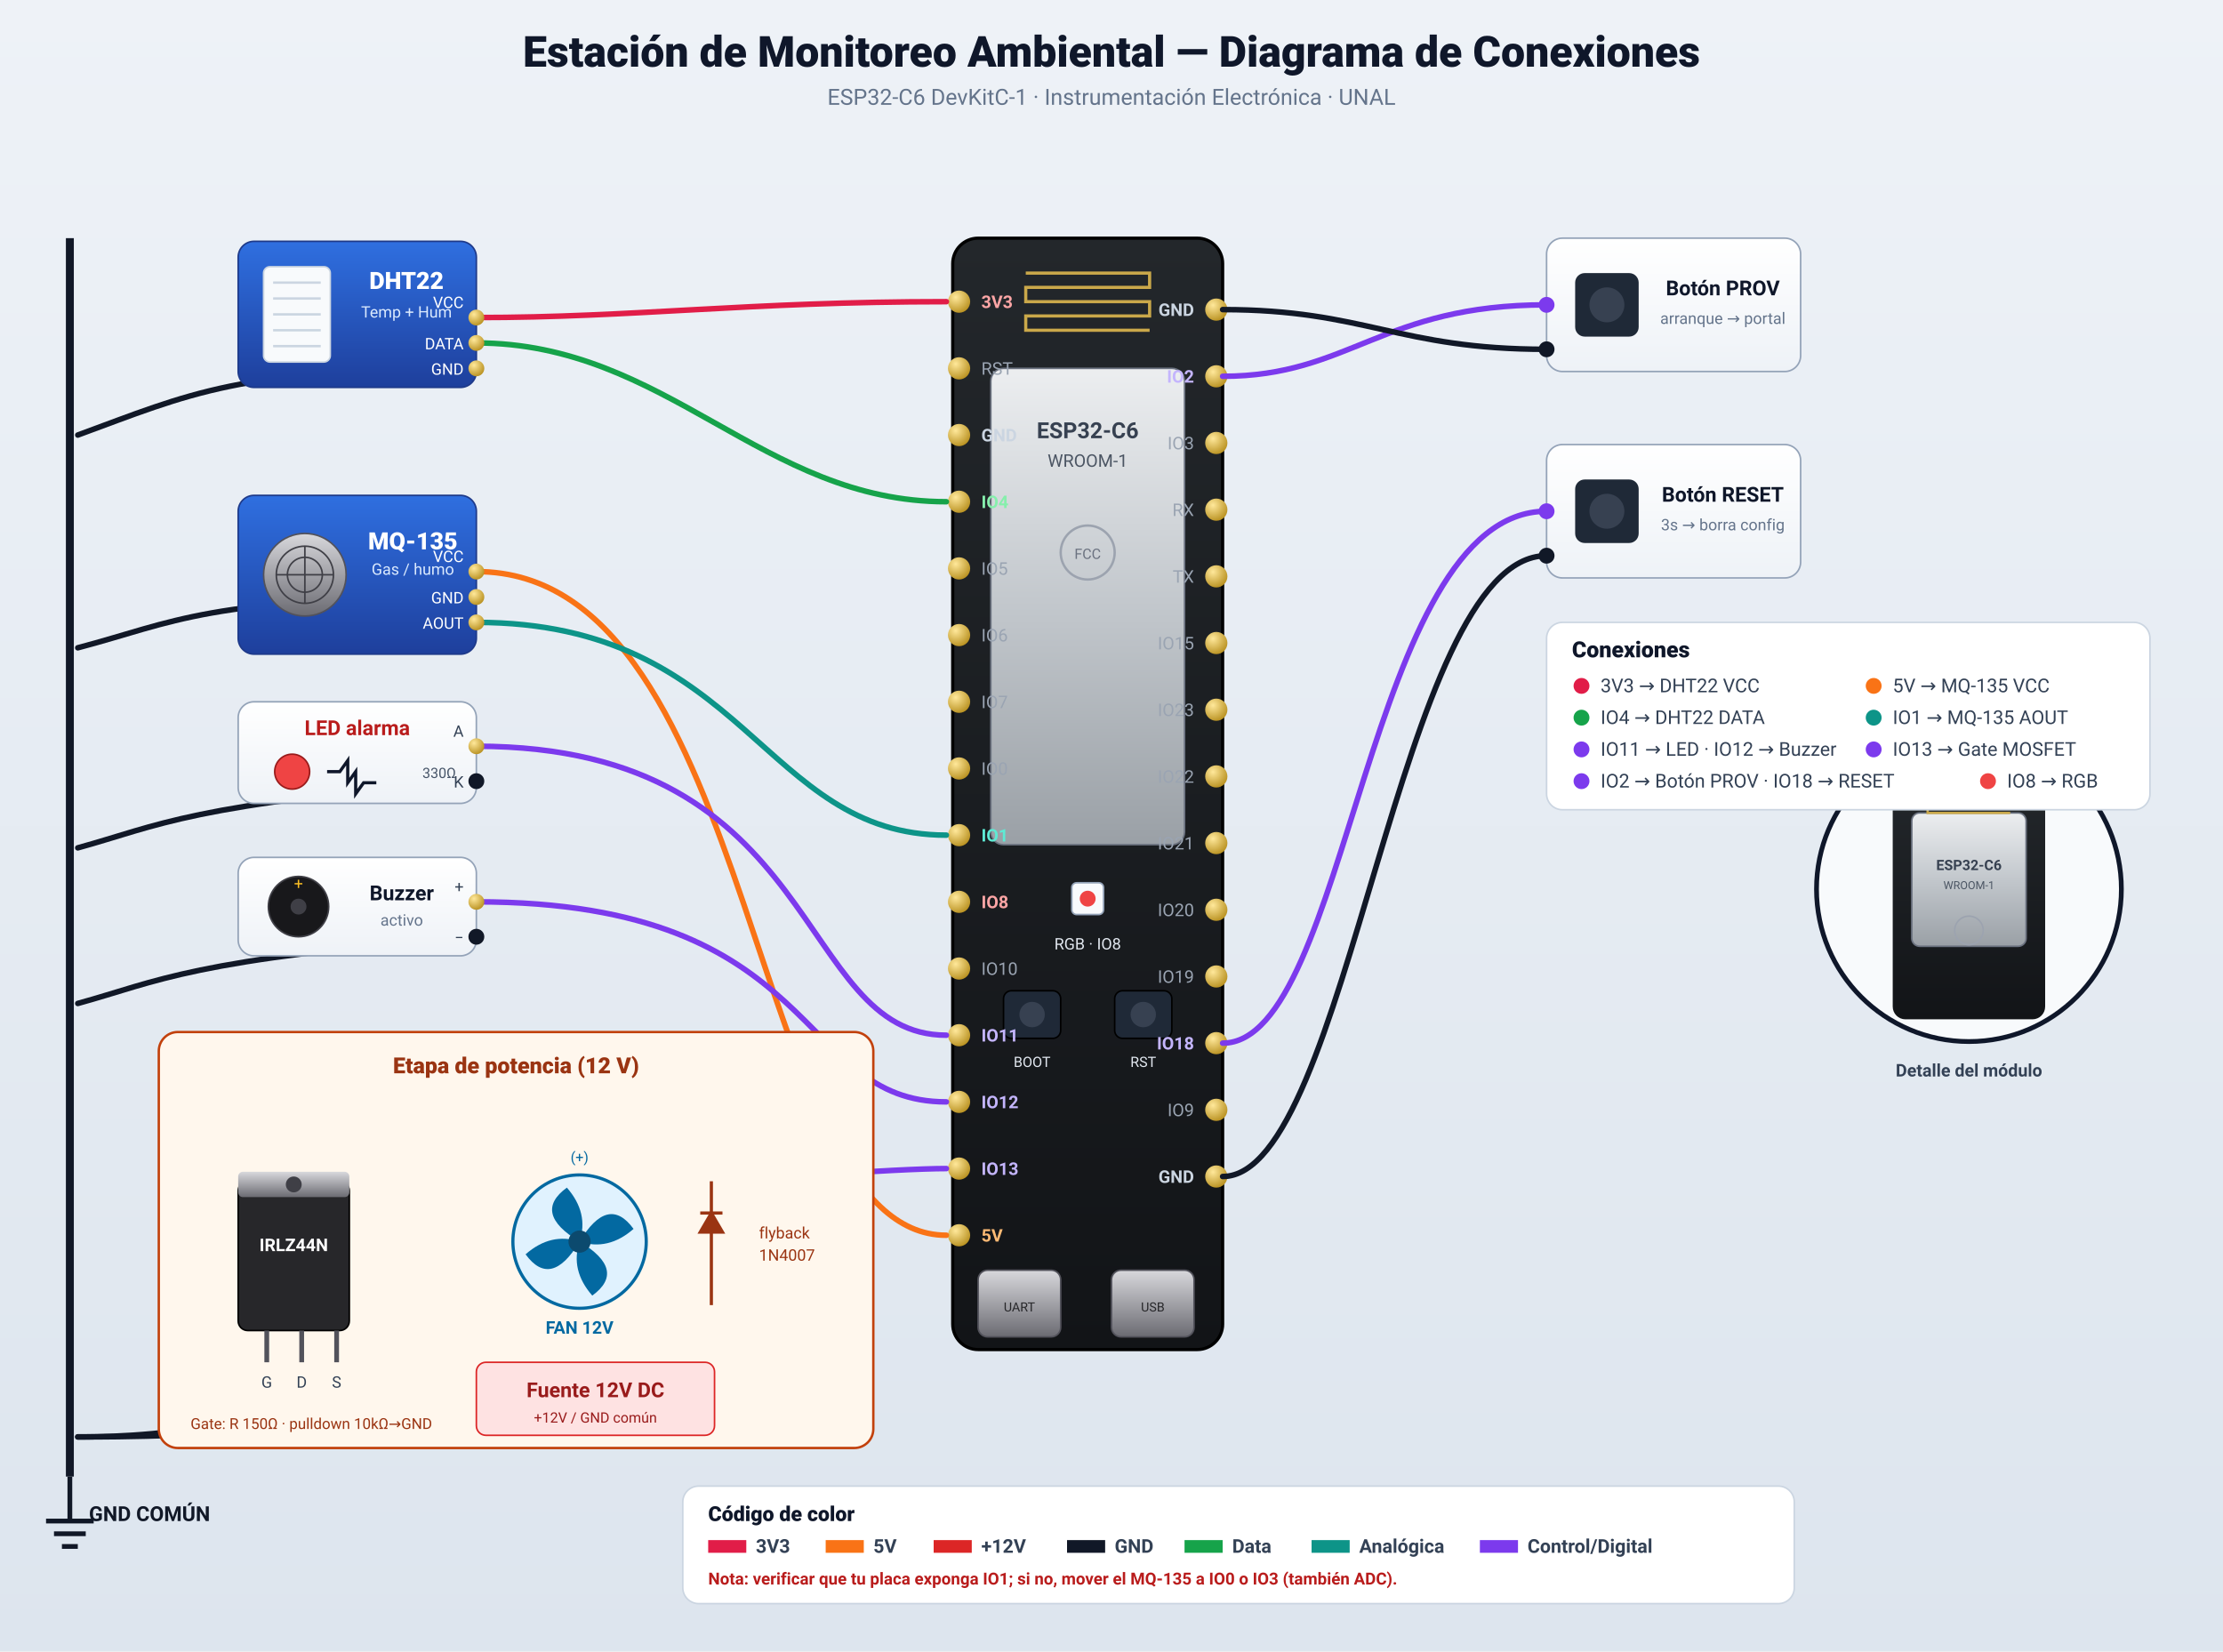
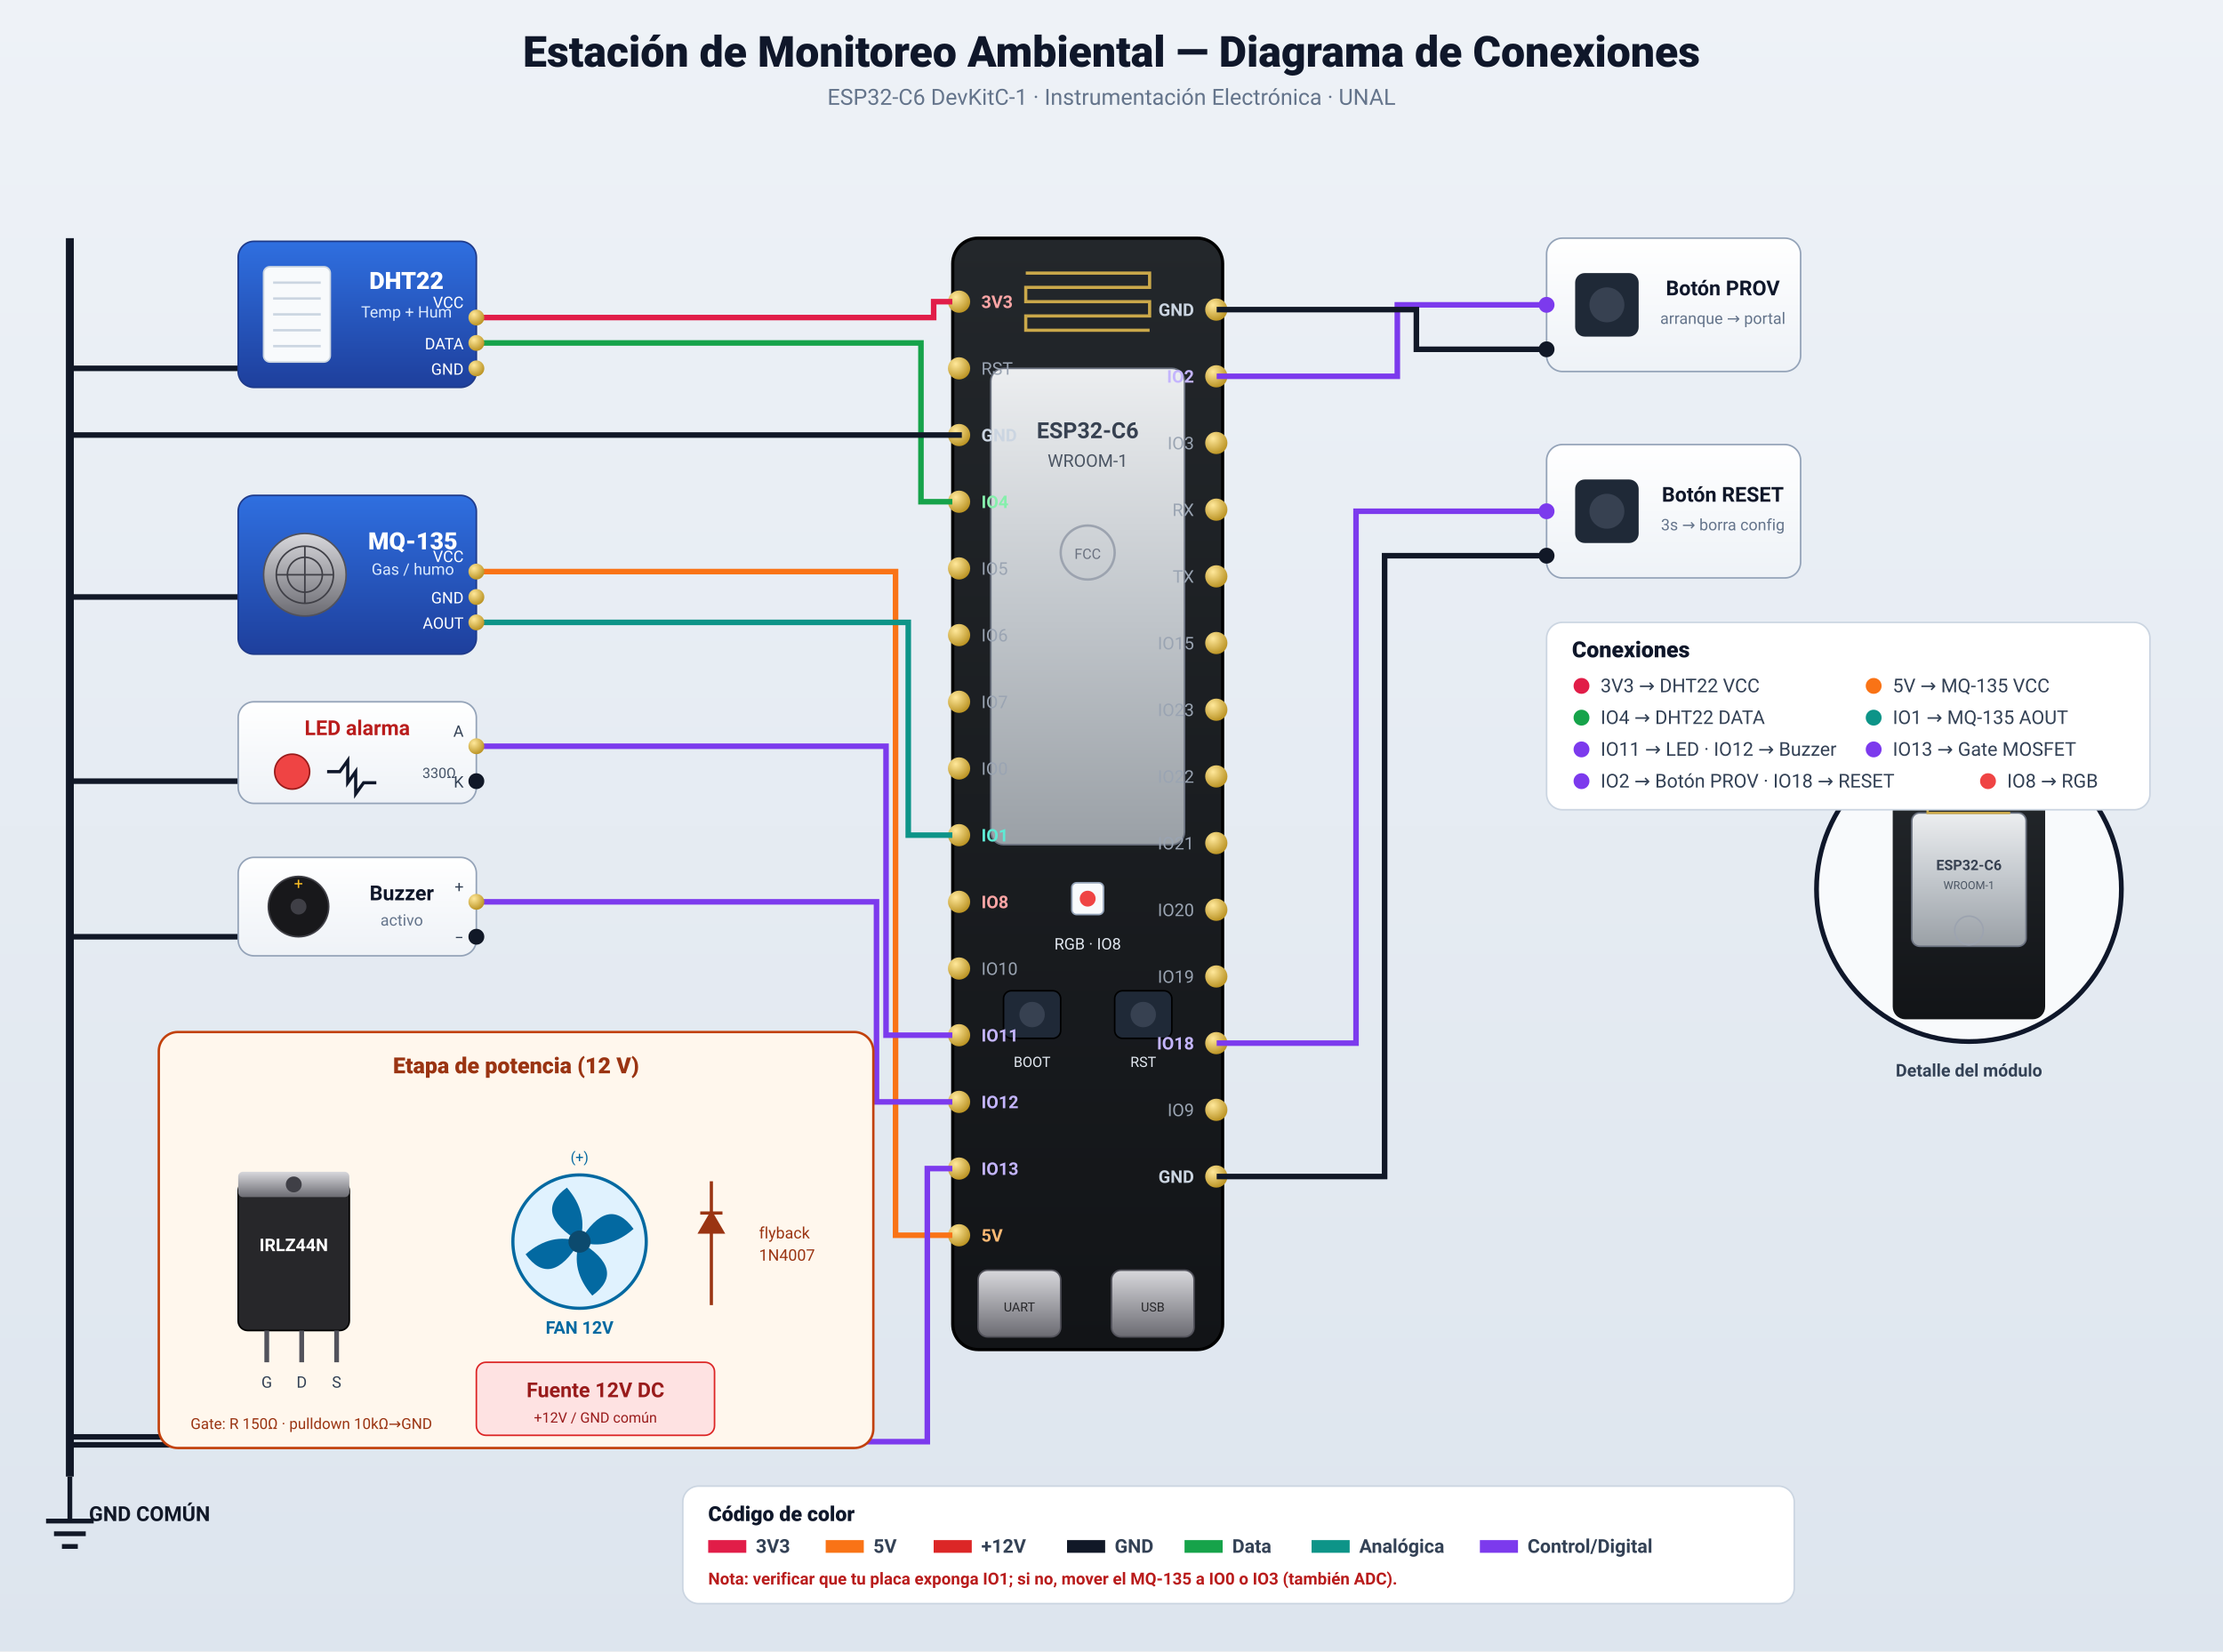
<svg xmlns="http://www.w3.org/2000/svg" viewBox="0 0 1400 1040" font-family="Segoe UI, Roboto, sans-serif">
  <defs>
    <linearGradient id="bg" x1="0" y1="0" x2="0" y2="1">
      <stop offset="0" stop-color="#eef2f7" />
      <stop offset="1" stop-color="#dde5ee" />
    </linearGradient>
    <linearGradient id="pcb" x1="0" y1="0" x2="0" y2="1">
      <stop offset="0" stop-color="#23272b" />
      <stop offset="1" stop-color="#121417" />
    </linearGradient>
    <linearGradient id="shield" x1="0" y1="0" x2="0" y2="1">
      <stop offset="0" stop-color="#eceef0" />
      <stop offset="0.5" stop-color="#c2c7cc" />
      <stop offset="1" stop-color="#9aa0a6" />
    </linearGradient>
    <radialGradient id="gold" cx="0.35" cy="0.3" r="0.75">
      <stop offset="0" stop-color="#ffe89a" />
      <stop offset="1" stop-color="#b8901f" />
    </radialGradient>
    <linearGradient id="modblue" x1="0" y1="0" x2="0" y2="1">
      <stop offset="0" stop-color="#2f6fe0" />
      <stop offset="1" stop-color="#1e3f9c" />
    </linearGradient>
    <linearGradient id="metal" x1="0" y1="0" x2="0" y2="1">
      <stop offset="0" stop-color="#d8d8dc" />
      <stop offset="1" stop-color="#6b6b72" />
    </linearGradient>
    <linearGradient id="card" x1="0" y1="0" x2="0" y2="1">
      <stop offset="0" stop-color="#ffffff" />
      <stop offset="1" stop-color="#eef2f7" />
    </linearGradient>
  </defs>
  <rect width="1400" height="1040" fill="url(#bg)" />
  <text x="700" y="42" text-anchor="middle" font-size="27" font-weight="800" fill="#0f172a">Estación de Monitoreo Ambiental — Diagrama de Conexiones</text>
  <text x="700" y="66" text-anchor="middle" font-size="14" fill="#64748b">ESP32-C6 DevKitC-1 · Instrumentación Electrónica · UNAL</text>
  <line x1="44" y1="150" x2="44" y2="930" stroke="#111827" stroke-width="5" />
  <text x="56" y="958" font-size="13" font-weight="700" fill="#111827">GND COMÚN</text>
  <g stroke="#111827" stroke-width="3">
    <line x1="44" y1="930" x2="44" y2="958" />
    <line x1="29" y1="958" x2="59" y2="958" />
    <line x1="34" y1="966" x2="54" y2="966" />
    <line x1="39" y1="974" x2="49" y2="974" />
  </g>
  <g>
    <rect x="600" y="150" width="170" height="700" rx="16" fill="url(#pcb)" stroke="#000" stroke-width="2" />
    <g stroke="#caa84a" stroke-width="2" fill="none">
      <path d="M646 172 h78 v9 h-78 v9 h78 v9 h-78 v9 h78" />
    </g>
    <rect x="624" y="232" width="122" height="300" rx="8" fill="url(#shield)" stroke="#6b7280" />
    <text x="685" y="276" text-anchor="middle" font-size="14" font-weight="700" fill="#374151">ESP32-C6</text>
    <text x="685" y="294" text-anchor="middle" font-size="11" fill="#4b5563">WROOM-1</text>
    <circle cx="685" cy="348" r="17" fill="none" stroke="#9ca3af" stroke-width="1.5" />
    <text x="685" y="352" text-anchor="middle" font-size="9" fill="#6b7280">FCC</text>
    <rect x="675" y="556" width="20" height="20" rx="3" fill="#f8fafc" stroke="#94a3b8" />
    <circle cx="685" cy="566" r="5" fill="#ef4444" />
    <text x="685" y="598" text-anchor="middle" font-size="10" fill="#e2e8f0">RGB · IO8</text>
    <rect x="632" y="624" width="36" height="30" rx="5" fill="#1f2937" stroke="#000" />
    <circle cx="650" cy="639" r="8" fill="#374151" />
    <text x="650" y="672" text-anchor="middle" font-size="9" fill="#e2e8f0">BOOT</text>
    <rect x="702" y="624" width="36" height="30" rx="5" fill="#1f2937" stroke="#000" />
    <circle cx="720" cy="639" r="8" fill="#374151" />
    <text x="720" y="672" text-anchor="middle" font-size="9" fill="#e2e8f0">RST</text>
    <rect x="616" y="800" width="52" height="42" rx="6" fill="url(#metal)" stroke="#52525b" />
    <text x="642" y="826" text-anchor="middle" font-size="8" fill="#27272a">UART</text>
    <rect x="700" y="800" width="52" height="42" rx="6" fill="url(#metal)" stroke="#52525b" />
    <text x="726" y="826" text-anchor="middle" font-size="8" fill="#27272a">USB</text>
    <g>
      <circle cx="604" cy="190" r="7" fill="url(#gold)" />
      <text x="618" y="194" font-size="11" font-weight="700" fill="#fca5a5">3V3</text>
      <circle cx="604" cy="232" r="7" fill="url(#gold)" />
      <text x="618" y="236" font-size="11" fill="#9aa4b2">RST</text>
      <circle cx="604" cy="274" r="7" fill="url(#gold)" />
      <text x="618" y="278" font-size="11" font-weight="700" fill="#cbd5e1">GND</text>
      <circle cx="604" cy="316" r="7" fill="url(#gold)" />
      <text x="618" y="320" font-size="11" font-weight="700" fill="#86efac">IO4</text>
      <circle cx="604" cy="358" r="7" fill="url(#gold)" />
      <text x="618" y="362" font-size="11" fill="#9aa4b2">IO5</text>
      <circle cx="604" cy="400" r="7" fill="url(#gold)" />
      <text x="618" y="404" font-size="11" fill="#9aa4b2">IO6</text>
      <circle cx="604" cy="442" r="7" fill="url(#gold)" />
      <text x="618" y="446" font-size="11" fill="#9aa4b2">IO7</text>
      <circle cx="604" cy="484" r="7" fill="url(#gold)" />
      <text x="618" y="488" font-size="11" fill="#9aa4b2">IO0</text>
      <circle cx="604" cy="526" r="7" fill="url(#gold)" />
      <text x="618" y="530" font-size="11" font-weight="700" fill="#5eead4">IO1</text>
      <circle cx="604" cy="568" r="7" fill="url(#gold)" />
      <text x="618" y="572" font-size="11" font-weight="700" fill="#fca5a5">IO8</text>
      <circle cx="604" cy="610" r="7" fill="url(#gold)" />
      <text x="618" y="614" font-size="11" fill="#9aa4b2">IO10</text>
      <circle cx="604" cy="652" r="7" fill="url(#gold)" />
      <text x="618" y="656" font-size="11" font-weight="700" fill="#c4b5fd">IO11</text>
      <circle cx="604" cy="694" r="7" fill="url(#gold)" />
      <text x="618" y="698" font-size="11" font-weight="700" fill="#c4b5fd">IO12</text>
      <circle cx="604" cy="736" r="7" fill="url(#gold)" />
      <text x="618" y="740" font-size="11" font-weight="700" fill="#c4b5fd">IO13</text>
      <circle cx="604" cy="778" r="7" fill="url(#gold)" />
      <text x="618" y="782" font-size="11" font-weight="700" fill="#fdba74">5V</text>
    </g>
    <g text-anchor="end">
      <circle cx="766" cy="195" r="7" fill="url(#gold)" />
      <text x="752" y="199" font-size="11" font-weight="700" fill="#cbd5e1">GND</text>
      <circle cx="766" cy="237" r="7" fill="url(#gold)" />
      <text x="752" y="241" font-size="11" font-weight="700" fill="#c4b5fd">IO2</text>
      <circle cx="766" cy="279" r="7" fill="url(#gold)" />
      <text x="752" y="283" font-size="11" fill="#9aa4b2">IO3</text>
      <circle cx="766" cy="321" r="7" fill="url(#gold)" />
      <text x="752" y="325" font-size="11" fill="#9aa4b2">RX</text>
      <circle cx="766" cy="363" r="7" fill="url(#gold)" />
      <text x="752" y="367" font-size="11" fill="#9aa4b2">TX</text>
      <circle cx="766" cy="405" r="7" fill="url(#gold)" />
      <text x="752" y="409" font-size="11" fill="#9aa4b2">IO15</text>
      <circle cx="766" cy="447" r="7" fill="url(#gold)" />
      <text x="752" y="451" font-size="11" fill="#9aa4b2">IO23</text>
      <circle cx="766" cy="489" r="7" fill="url(#gold)" />
      <text x="752" y="493" font-size="11" fill="#9aa4b2">IO22</text>
      <circle cx="766" cy="531" r="7" fill="url(#gold)" />
      <text x="752" y="535" font-size="11" fill="#9aa4b2">IO21</text>
      <circle cx="766" cy="573" r="7" fill="url(#gold)" />
      <text x="752" y="577" font-size="11" fill="#9aa4b2">IO20</text>
      <circle cx="766" cy="615" r="7" fill="url(#gold)" />
      <text x="752" y="619" font-size="11" fill="#9aa4b2">IO19</text>
      <circle cx="766" cy="657" r="7" fill="url(#gold)" />
      <text x="752" y="661" font-size="11" font-weight="700" fill="#c4b5fd">IO18</text>
      <circle cx="766" cy="699" r="7" fill="url(#gold)" />
      <text x="752" y="703" font-size="11" fill="#9aa4b2">IO9</text>
      <circle cx="766" cy="741" r="7" fill="url(#gold)" />
      <text x="752" y="745" font-size="11" font-weight="700" fill="#cbd5e1">GND</text>
    </g>
  </g>
-   <g fill="none" stroke-width="3.5" stroke-linecap="round" stroke-linejoin="round">
-     <path d="M300 200 C 400 200, 470 190, 596 190" stroke="#e11d48" />
-     <path d="M300 216 C 420 216, 480 316, 596 316" stroke="#16a34a" />
-     <path d="M300 232 C 150 232, 120 248, 49 274" stroke="#111827" />
-     <path d="M300 360 C 480 360, 470 778, 596 778" stroke="#f97316" />
-     <path d="M300 376 C 130 376, 110 392, 49 408" stroke="#111827" />
-     <path d="M300 392 C 470 392, 480 526, 596 526" stroke="#0d9488" />
-     <path d="M300 470 C 520 470, 500 652, 596 652" stroke="#7c3aed" />
-     <path d="M300 492 C 120 506, 100 520, 49 534" stroke="#111827" />
-     <path d="M300 568 C 520 568, 500 694, 596 694" stroke="#7c3aed" />
-     <path d="M300 590 C 120 604, 100 618, 49 632" stroke="#111827" />
-     <path d="M168 838 C 168 760, 540 736, 596 736" stroke="#7c3aed" />
-     <path d="M212 838 C 212 905, 70 905, 49 905" stroke="#111827" />
-     <path d="M190 838 C 190 895, 320 880, 345 822" stroke="#475569" stroke-width="3" />
-     <path d="M365 742 C 250 720, 250 860, 300 872" stroke="#dc2626" stroke-width="4.5" />
-     <path d="M300 896 C 110 905, 80 905, 49 905" stroke="#111827" />
-     <path d="M974 192 C 870 192, 850 237, 770 237" stroke="#7c3aed" />
-     <path d="M974 220 C 880 220, 860 195, 770 195" stroke="#111827" />
-     <path d="M974 322 C 860 322, 850 657, 770 657" stroke="#7c3aed" />
-     <path d="M974 350 C 880 350, 850 741, 770 741" stroke="#111827" />
+   <g fill="none" stroke-width="3.5" stroke-linecap="square" stroke-linejoin="miter">
+     <path d="M300 200 H588 V190 H598" stroke="#e11d48" />
+     <path d="M300 216 H580 V316 H598" stroke="#16a34a" />
+     <path d="M300 232 H44" stroke="#111827" />
+     <path d="M300 360 H564 V778 H598" stroke="#f97316" />
+     <path d="M300 376 H44" stroke="#111827" />
+     <path d="M300 392 H572 V526 H598" stroke="#0d9488" />
+     <path d="M300 470 H558 V652 H598" stroke="#7c3aed" />
+     <path d="M300 492 H44" stroke="#111827" />
+     <path d="M300 568 H552 V694 H598" stroke="#7c3aed" />
+     <path d="M300 590 H44" stroke="#111827" />
+     <path d="M604 274 H44" stroke="#111827" />
+     <path d="M168 858 V908 H584 V736 H598" stroke="#7c3aed" />
+     <path d="M212 858 V905 H44" stroke="#111827" />
+     <path d="M190 858 V846 H365 V824" stroke="#475569" stroke-width="3" />
+     <path d="M365 740 V716 H310 V858" stroke="#dc2626" stroke-width="4.5" />
+     <path d="M440 858 V910 H44" stroke="#111827" />
+     <path d="M974 192 H880 V237 H768" stroke="#7c3aed" />
+     <path d="M974 220 H892 V195 H768" stroke="#111827" />
+     <path d="M974 322 H854 V657 H768" stroke="#7c3aed" />
+     <path d="M974 350 H872 V741 H768" stroke="#111827" />
  </g>
  <g>
    <rect x="150" y="152" width="150" height="92" rx="10" fill="url(#modblue)" stroke="#1e3a8a" />
    <rect x="166" y="168" width="42" height="60" rx="4" fill="#f8fafc" stroke="#cbd5e1" />
    <g stroke="#cbd5e1" stroke-width="1.5">
      <line x1="172" y1="178" x2="202" y2="178" />
      <line x1="172" y1="188" x2="202" y2="188" />
      <line x1="172" y1="198" x2="202" y2="198" />
      <line x1="172" y1="208" x2="202" y2="208" />
      <line x1="172" y1="218" x2="202" y2="218" />
    </g>
    <text x="256" y="182" text-anchor="middle" font-size="15" font-weight="800" fill="#fff">DHT22</text>
    <text x="256" y="200" text-anchor="middle" font-size="10" fill="#dbeafe">Temp + Hum</text>
    <circle cx="300" cy="200" r="5" fill="url(#gold)" />
    <text x="292" y="194" text-anchor="end" font-size="10" fill="#fff">VCC</text>
    <circle cx="300" cy="216" r="5" fill="url(#gold)" />
    <text x="292" y="220" text-anchor="end" font-size="10" fill="#fff">DATA</text>
    <circle cx="300" cy="232" r="5" fill="url(#gold)" />
    <text x="292" y="236" text-anchor="end" font-size="10" fill="#fff">GND</text>
  </g>
  <g>
    <rect x="150" y="312" width="150" height="100" rx="10" fill="url(#modblue)" stroke="#1e3a8a" />
    <circle cx="192" cy="362" r="26" fill="url(#metal)" stroke="#52525b" />
    <g stroke="#3f3f46" stroke-width="1" fill="none">
      <circle cx="192" cy="362" r="18" />
      <circle cx="192" cy="362" r="11" />
      <line x1="174" y1="362" x2="210" y2="362" />
      <line x1="192" y1="344" x2="192" y2="380" />
    </g>
    <text x="260" y="346" text-anchor="middle" font-size="15" font-weight="800" fill="#fff">MQ-135</text>
    <text x="260" y="362" text-anchor="middle" font-size="10" fill="#dbeafe">Gas / humo</text>
    <circle cx="300" cy="360" r="5" fill="url(#gold)" />
    <text x="292" y="354" text-anchor="end" font-size="10" fill="#fff">VCC</text>
    <circle cx="300" cy="376" r="5" fill="url(#gold)" />
    <text x="292" y="380" text-anchor="end" font-size="10" fill="#fff">GND</text>
    <circle cx="300" cy="392" r="5" fill="url(#gold)" />
    <text x="292" y="396" text-anchor="end" font-size="10" fill="#fff">AOUT</text>
  </g>
  <g>
    <rect x="150" y="442" width="150" height="64" rx="10" fill="url(#card)" stroke="#94a3b8" />
    <text x="225" y="463" text-anchor="middle" font-size="13" font-weight="700" fill="#b91c1c">LED alarma</text>
    <circle cx="184" cy="486" r="11" fill="#ef4444" stroke="#991b1b" />
    <path d="M206 486 h8 l5 -7 v14 l5 -7 v14 l5 -7 h8" fill="none" stroke="#0f172a" stroke-width="2" />
    <text x="266" y="490" font-size="9" fill="#475569">330Ω</text>
    <circle cx="300" cy="470" r="5" fill="url(#gold)" />
    <text x="292" y="464" text-anchor="end" font-size="10" fill="#334155">A</text>
    <circle cx="300" cy="492" r="5" fill="#111827" />
    <text x="292" y="496" text-anchor="end" font-size="10" fill="#334155">K</text>
  </g>
  <g>
    <rect x="150" y="540" width="150" height="62" rx="10" fill="url(#card)" stroke="#94a3b8" />
    <circle cx="188" cy="571" r="19" fill="#18181b" stroke="#3f3f46" />
    <circle cx="188" cy="571" r="5" fill="#3f3f46" />
    <text x="188" y="560" text-anchor="middle" font-size="10" fill="#fbbf24">+</text>
    <text x="253" y="567" text-anchor="middle" font-size="13" font-weight="700" fill="#0f172a">Buzzer</text>
    <text x="253" y="583" text-anchor="middle" font-size="10" fill="#64748b">activo</text>
    <circle cx="300" cy="568" r="5" fill="url(#gold)" />
    <text x="292" y="562" text-anchor="end" font-size="10" fill="#334155">+</text>
    <circle cx="300" cy="590" r="5" fill="#111827" />
    <text x="292" y="594" text-anchor="end" font-size="10" fill="#334155">−</text>
  </g>
  <g>
    <rect x="100" y="650" width="450" height="262" rx="12" fill="#fff7ed" stroke="#c2410c" stroke-width="1.5" />
    <text x="325" y="676" text-anchor="middle" font-size="14" font-weight="800" fill="#9a3412">Etapa de potencia (12 V)</text>
    <rect x="150" y="744" width="70" height="94" rx="6" fill="#27272a" stroke="#000" />
    <rect x="150" y="738" width="70" height="16" rx="3" fill="url(#metal)" />
    <circle cx="185" cy="746" r="5" fill="#3f3f46" />
    <text x="185" y="788" text-anchor="middle" font-size="11" font-weight="700" fill="#fff">IRLZ44N</text>
    <line x1="168" y1="838" x2="168" y2="858" stroke="#52525b" stroke-width="3" />
    <text x="168" y="874" text-anchor="middle" font-size="10" fill="#334155">G</text>
    <line x1="190" y1="838" x2="190" y2="858" stroke="#52525b" stroke-width="3" />
    <text x="190" y="874" text-anchor="middle" font-size="10" fill="#334155">D</text>
    <line x1="212" y1="838" x2="212" y2="858" stroke="#52525b" stroke-width="3" />
    <text x="212" y="874" text-anchor="middle" font-size="10" fill="#334155">S</text>
    <text x="120" y="900" font-size="9.5" fill="#9a3412">Gate: R 150Ω · pulldown 10kΩ→GND</text>
    <circle cx="365" cy="782" r="42" fill="#e0f2fe" stroke="#0369a1" stroke-width="2" />
    <g fill="#0369a1">
      <path d="M365 782 q-30 -18 -8 -34 q14 16 8 34" />
      <path d="M365 782 q18 -30 34 -8 q-16 14 -34 8" />
      <path d="M365 782 q30 18 8 34 q-14 -16 -8 -34" />
      <path d="M365 782 q-18 30 -34 8 q16 -14 34 -8" />
    </g>
    <circle cx="365" cy="782" r="7" fill="#0c4a6e" />
    <text x="365" y="840" text-anchor="middle" font-size="11" font-weight="700" fill="#0369a1">FAN 12V</text>
    <text x="365" y="732" text-anchor="middle" font-size="9" fill="#0369a1">(+)</text>
    <g stroke="#9a3412" stroke-width="2" fill="none">
      <line x1="448" y1="744" x2="448" y2="822" />
      <path d="M441 776 l14 0 l-7 -12 z" fill="#9a3412" />
      <line x1="455" y1="764" x2="441" y2="764" />
    </g>
    <text x="478" y="780" font-size="10" fill="#9a3412">flyback</text>
    <text x="478" y="794" font-size="10" fill="#9a3412">1N4007</text>
    <rect x="300" y="858" width="150" height="46" rx="6" fill="#fee2e2" stroke="#dc2626" />
    <text x="375" y="880" text-anchor="middle" font-size="13" font-weight="700" fill="#991b1b">Fuente 12V DC</text>
    <text x="375" y="896" text-anchor="middle" font-size="9" fill="#991b1b">+12V / GND común</text>
  </g>
  <g>
    <rect x="974" y="150" width="160" height="84" rx="10" fill="url(#card)" stroke="#94a3b8" />
    <rect x="992" y="172" width="40" height="40" rx="6" fill="#1f2937" />
    <circle cx="1012" cy="192" r="11" fill="#374151" />
    <text x="1085" y="186" text-anchor="middle" font-size="13" font-weight="700" fill="#0f172a">Botón PROV</text>
    <text x="1085" y="204" text-anchor="middle" font-size="10" fill="#64748b">arranque → portal</text>
    <circle cx="974" cy="192" r="5" fill="#7c3aed" />
    <circle cx="974" cy="220" r="5" fill="#111827" />
  </g>
  <g>
    <rect x="974" y="280" width="160" height="84" rx="10" fill="url(#card)" stroke="#94a3b8" />
    <rect x="992" y="302" width="40" height="40" rx="6" fill="#1f2937" />
    <circle cx="1012" cy="322" r="11" fill="#374151" />
    <text x="1085" y="316" text-anchor="middle" font-size="13" font-weight="700" fill="#0f172a">Botón RESET</text>
    <text x="1085" y="334" text-anchor="middle" font-size="10" fill="#64748b">3s → borra config</text>
    <circle cx="974" cy="322" r="5" fill="#7c3aed" />
    <circle cx="974" cy="350" r="5" fill="#111827" />
  </g>
  <g>
    <circle cx="1240" cy="560" r="96" fill="#f8fafc" stroke="#0f172a" stroke-width="3" />
    <rect x="1192" y="492" width="96" height="150" rx="8" fill="url(#pcb)" />
    <rect x="1204" y="512" width="72" height="84" rx="5" fill="url(#shield)" stroke="#6b7280" />
    <g stroke="#caa84a" stroke-width="1.5" fill="none">
      <path d="M1214 500 h52 v6 h-52 v6 h52" />
    </g>
    <text x="1240" y="548" text-anchor="middle" font-size="9" font-weight="700" fill="#374151">ESP32-C6</text>
    <text x="1240" y="560" text-anchor="middle" font-size="7" fill="#4b5563">WROOM-1</text>
    <circle cx="1240" cy="586" r="9" fill="none" stroke="#9ca3af" />
    <text x="1240" y="678" text-anchor="middle" font-size="11" font-weight="600" fill="#334155">Detalle del módulo</text>
  </g>
  <g>
    <rect x="974" y="392" width="380" height="118" rx="10" fill="#ffffff" stroke="#cbd5e1" />
    <text x="990" y="414" font-size="14" font-weight="800" fill="#0f172a">Conexiones</text>
    <g font-size="12" fill="#334155">
      <circle cx="996" cy="432" r="5" fill="#e11d48" />
      <text x="1008" y="436">3V3 → DHT22 VCC</text>
      <circle cx="1180" cy="432" r="5" fill="#f97316" />
      <text x="1192" y="436">5V → MQ-135 VCC</text>
      <circle cx="996" cy="452" r="5" fill="#16a34a" />
      <text x="1008" y="456">IO4 → DHT22 DATA</text>
      <circle cx="1180" cy="452" r="5" fill="#0d9488" />
      <text x="1192" y="456">IO1 → MQ-135 AOUT</text>
      <circle cx="996" cy="472" r="5" fill="#7c3aed" />
      <text x="1008" y="476">IO11 → LED · IO12 → Buzzer</text>
      <circle cx="1180" cy="472" r="5" fill="#7c3aed" />
      <text x="1192" y="476">IO13 → Gate MOSFET</text>
      <circle cx="996" cy="492" r="5" fill="#7c3aed" />
      <text x="1008" y="496">IO2 → Botón PROV · IO18 → RESET</text>
      <circle cx="1252" cy="492" r="5" fill="#ef4444" />
      <text x="1264" y="496">IO8 → RGB</text>
    </g>
  </g>
  <g>
    <rect x="430" y="936" width="700" height="74" rx="10" fill="#ffffff" stroke="#cbd5e1" />
    <text x="446" y="958" font-size="13" font-weight="800" fill="#0f172a">Código de color</text>
    <g font-size="12" font-weight="600" fill="#334155">
      <rect x="446" y="970" width="24" height="8" fill="#e11d48" />
      <text x="476" y="978">3V3</text>
      <rect x="520" y="970" width="24" height="8" fill="#f97316" />
      <text x="550" y="978">5V</text>
      <rect x="588" y="970" width="24" height="8" fill="#dc2626" />
      <text x="618" y="978">+12V</text>
      <rect x="672" y="970" width="24" height="8" fill="#111827" />
      <text x="702" y="978">GND</text>
      <rect x="746" y="970" width="24" height="8" fill="#16a34a" />
      <text x="776" y="978">Data</text>
      <rect x="826" y="970" width="24" height="8" fill="#0d9488" />
      <text x="856" y="978">Analógica</text>
      <rect x="932" y="970" width="24" height="8" fill="#7c3aed" />
      <text x="962" y="978">Control/Digital</text>
    </g>
    <text x="446" y="998" font-size="10.5" fill="#b91c1c" font-weight="600">Nota: verificar que tu placa exponga IO1; si no, mover el MQ-135 a IO0 o IO3 (también ADC).</text>
  </g>
</svg>
